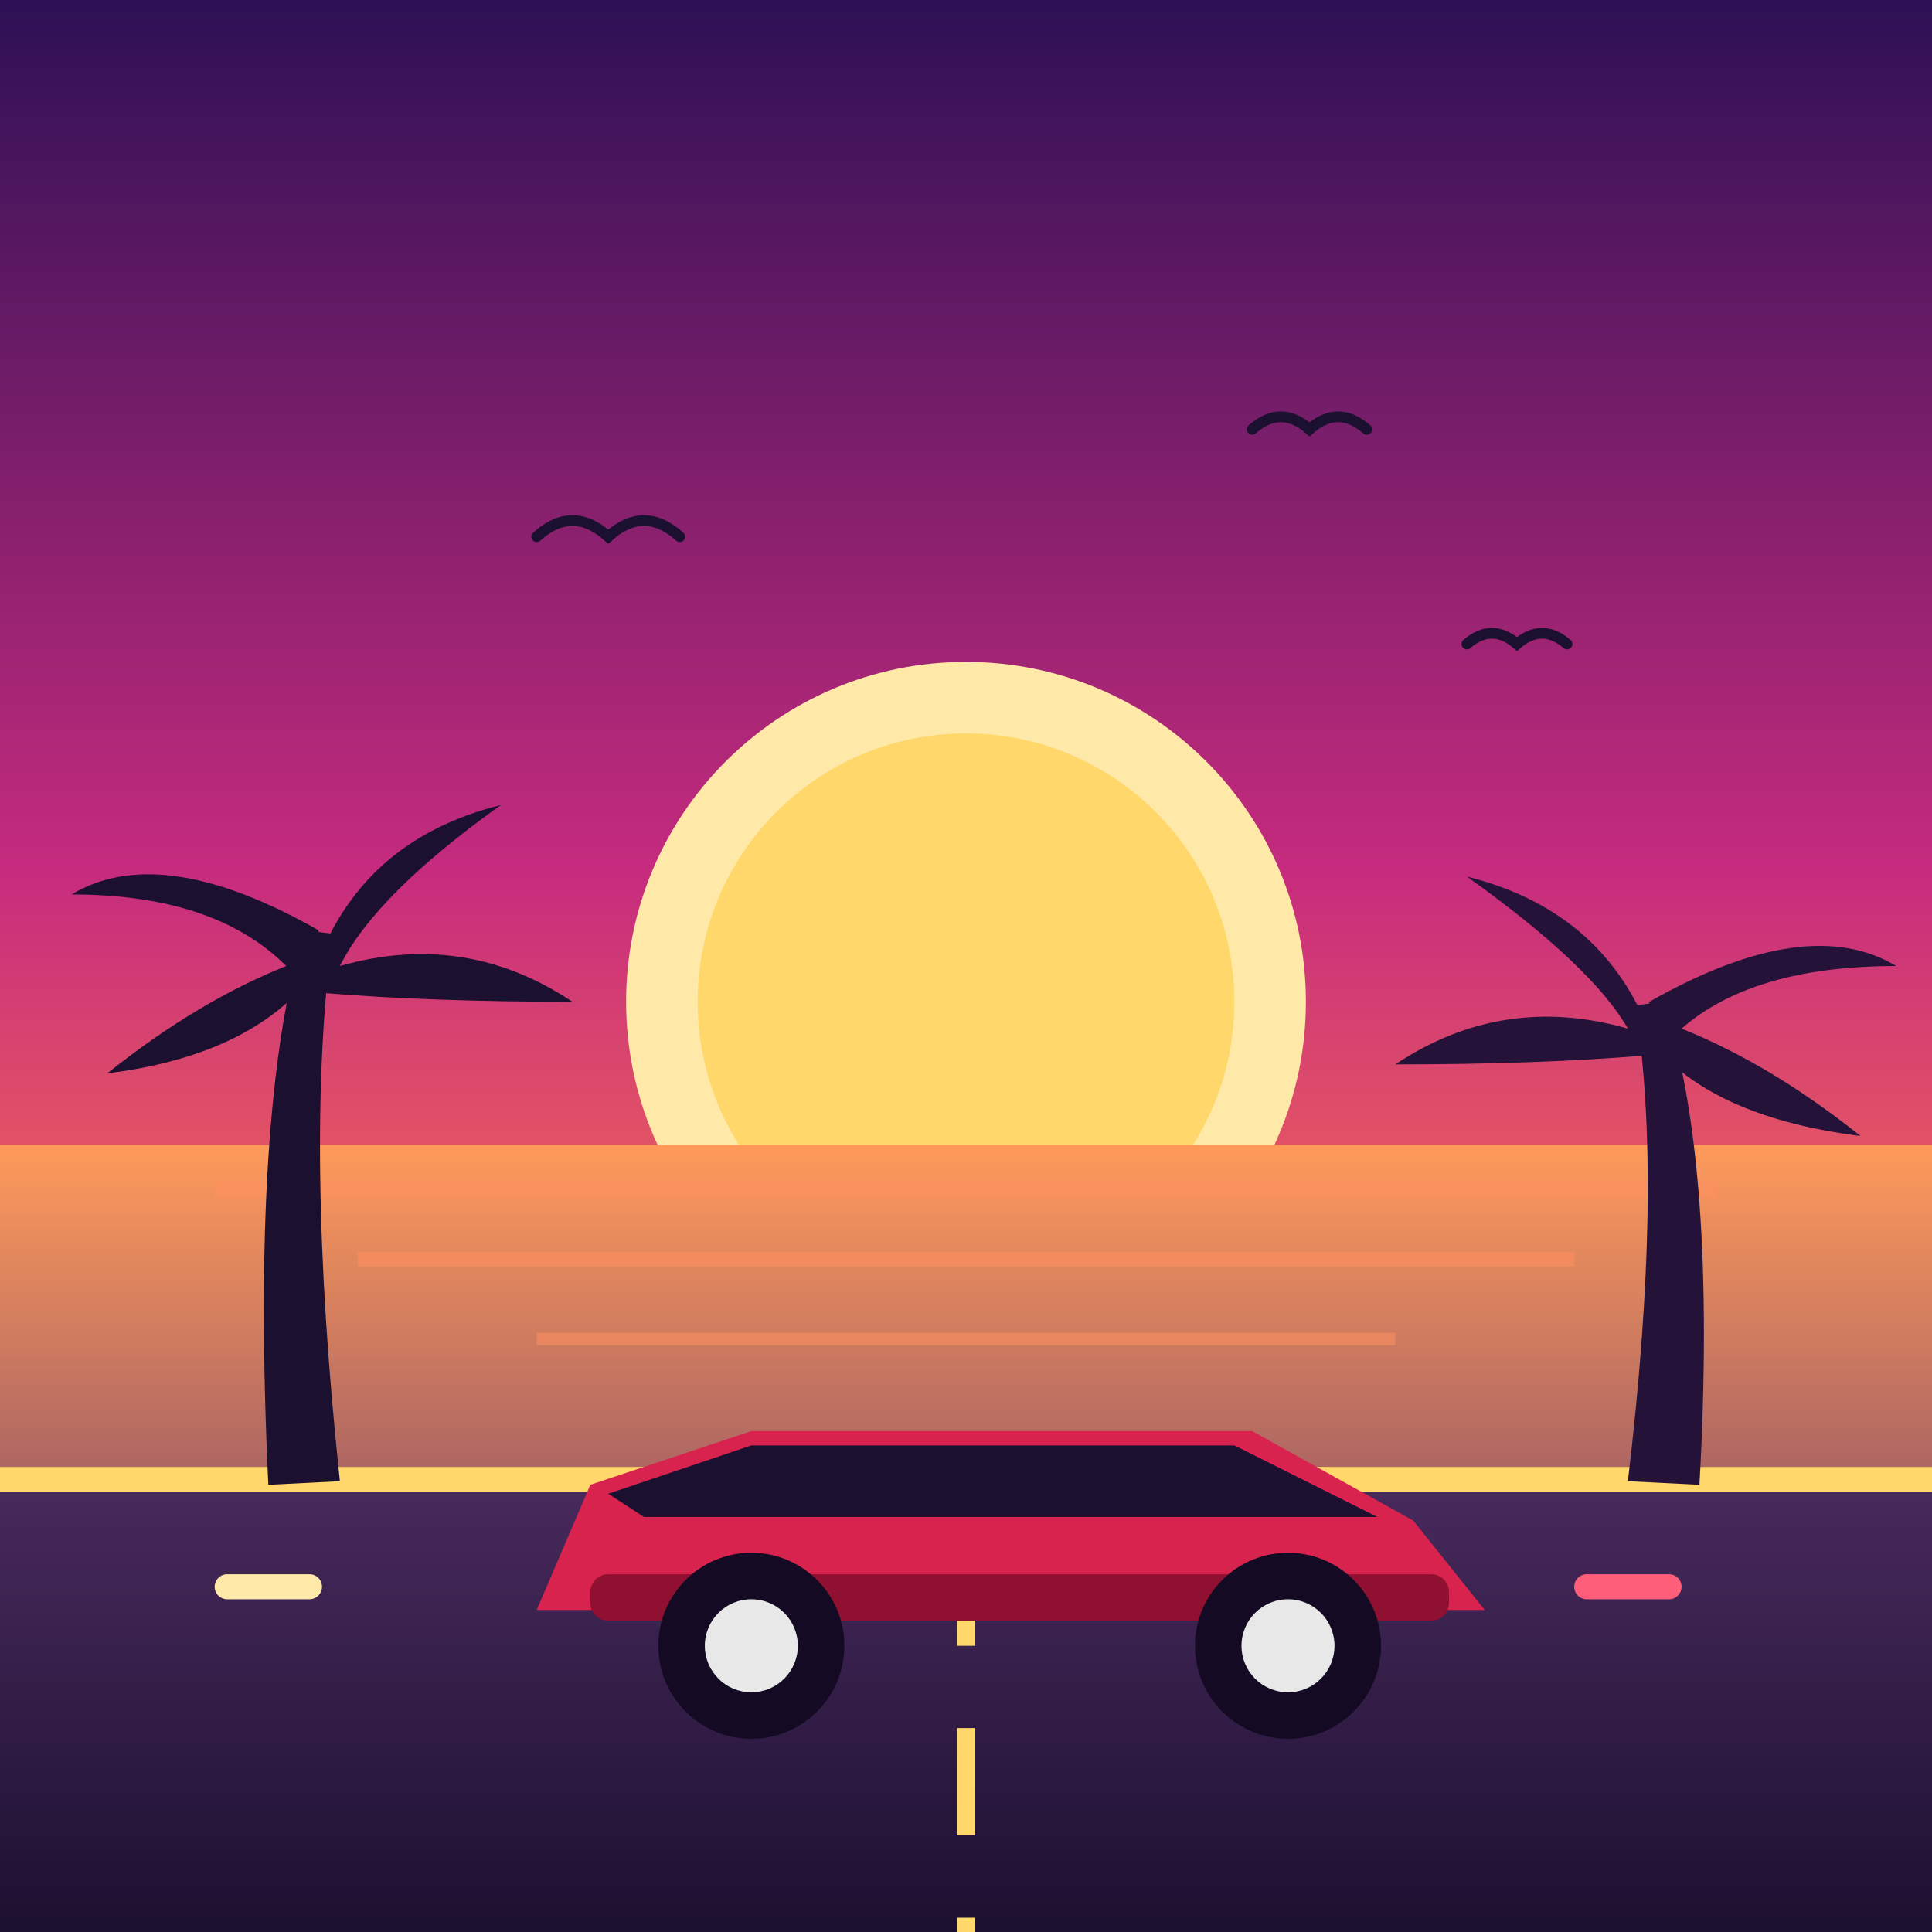
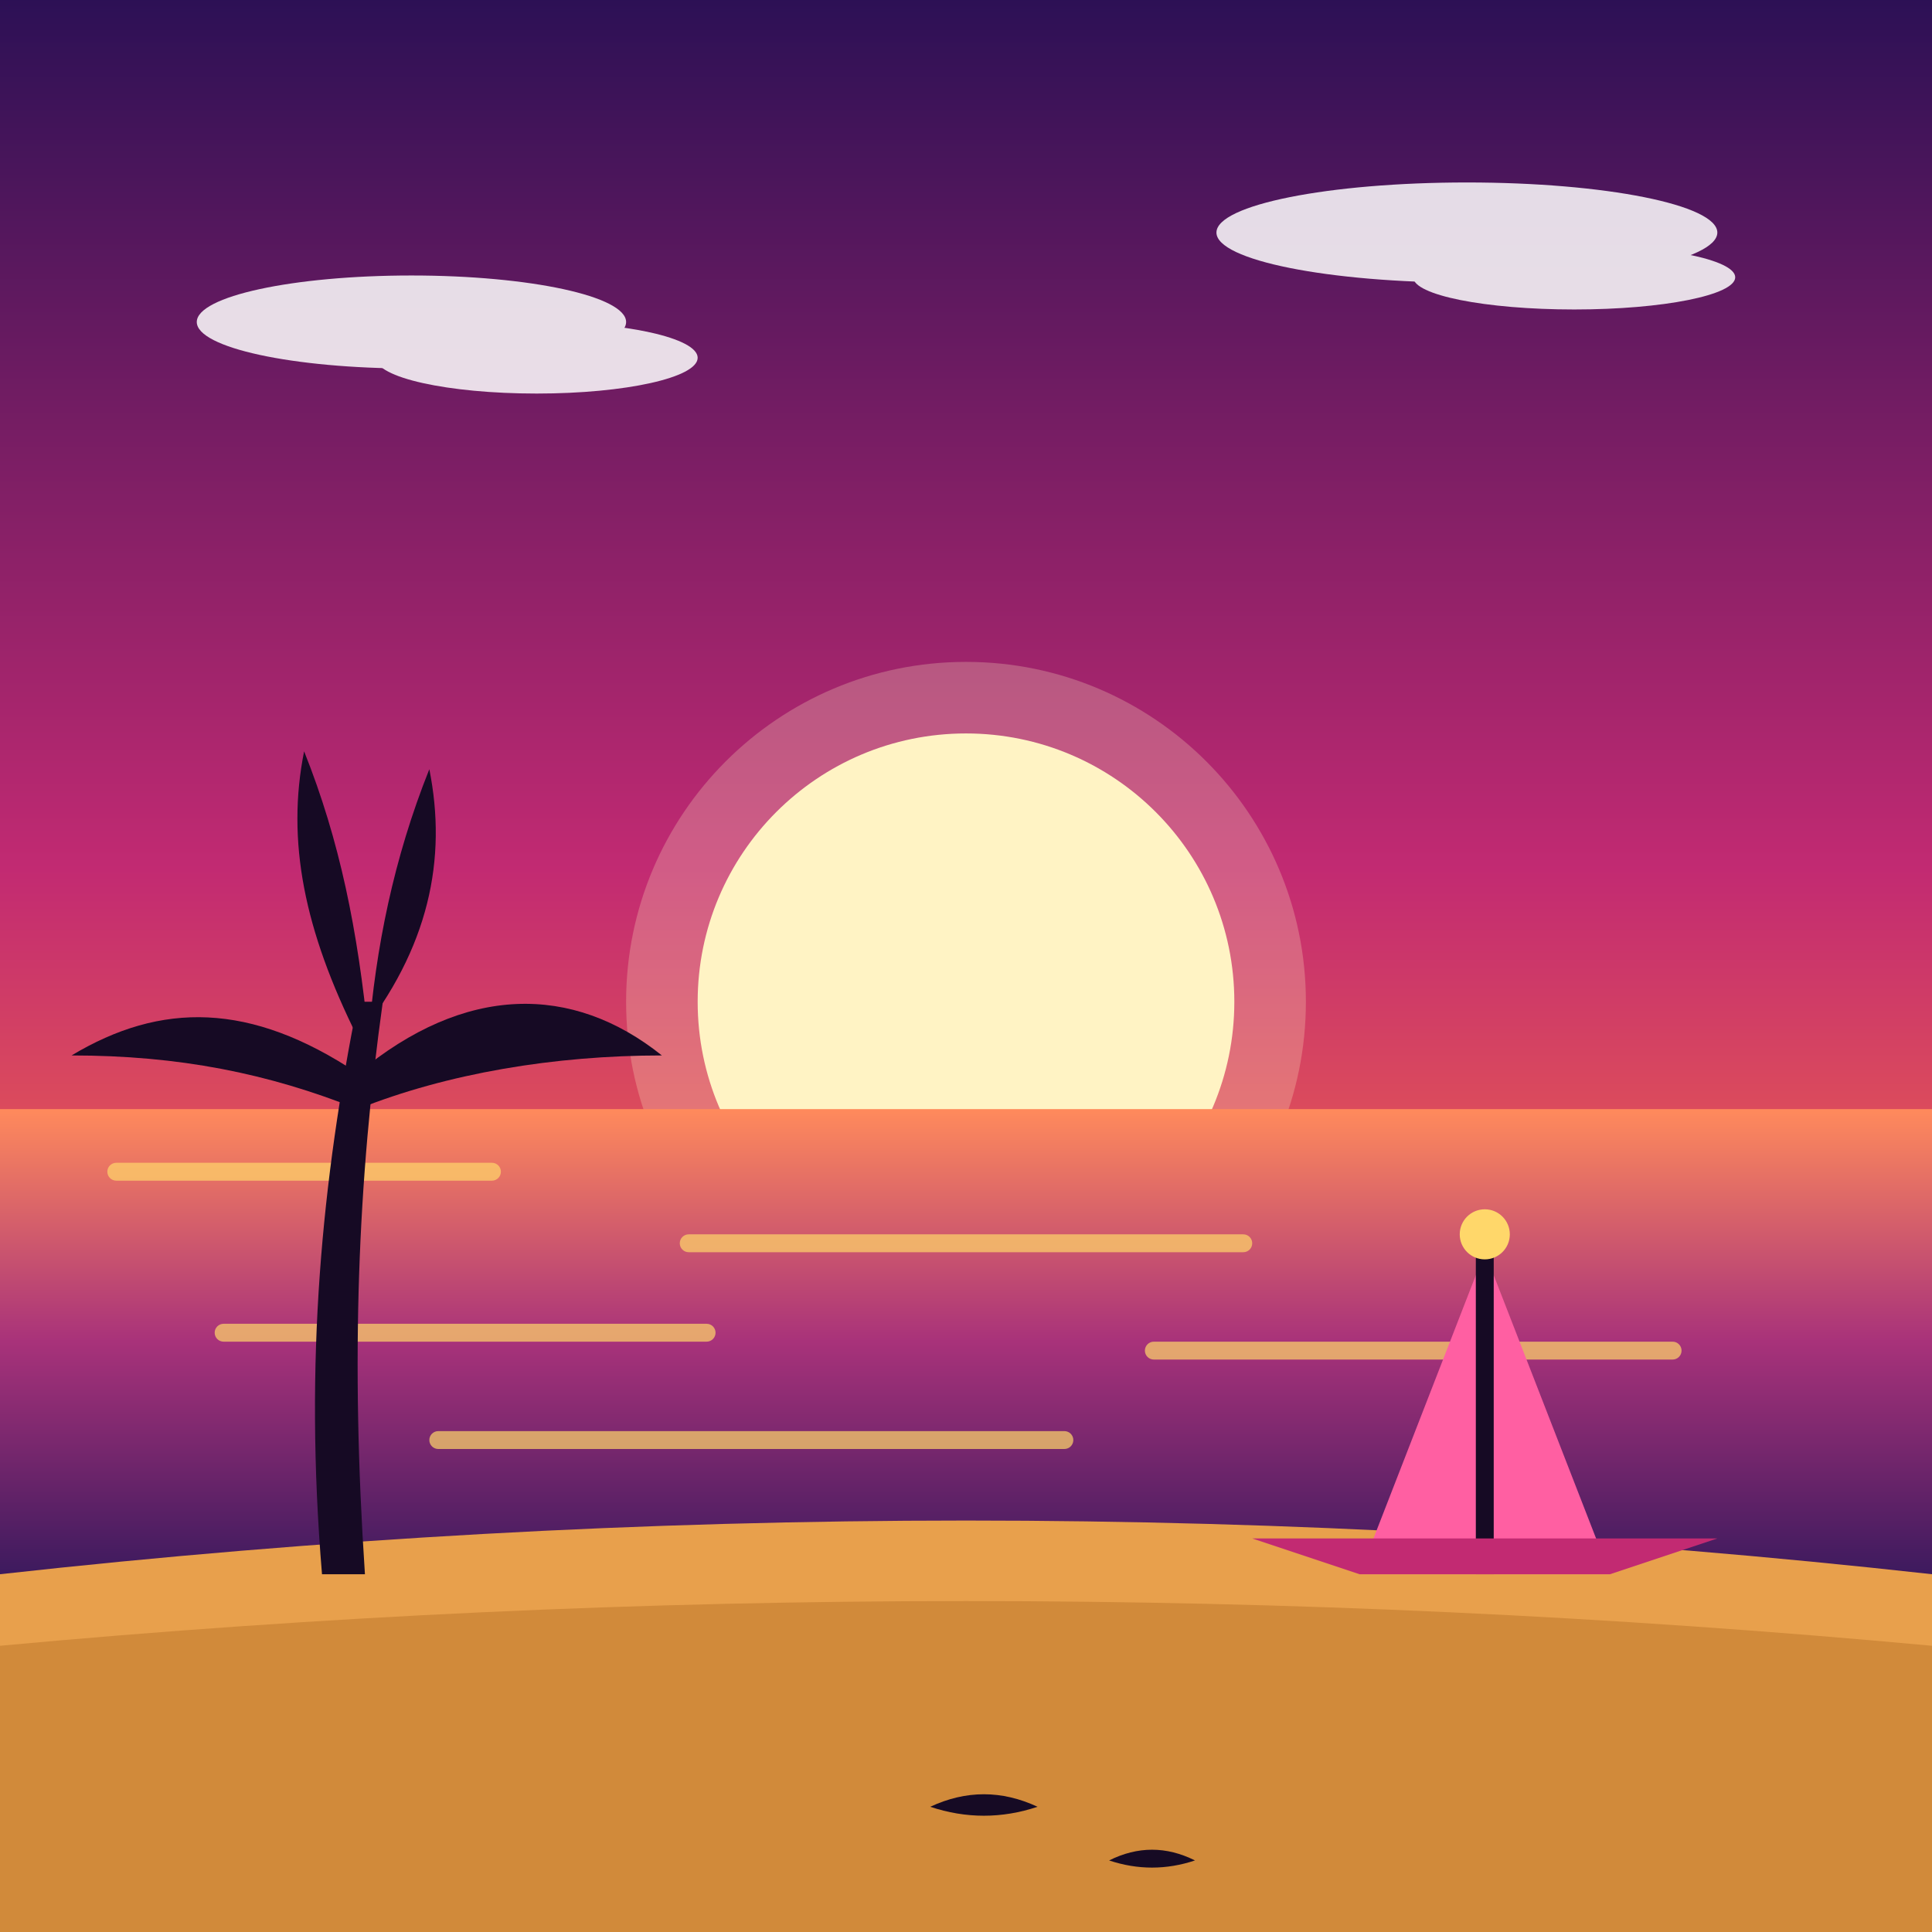
<svg xmlns="http://www.w3.org/2000/svg" viewBox="0 0 1080 1080">
  <defs>
    <linearGradient id="sky" x1="0" y1="0" x2="0" y2="1">
      <stop offset="0" stop-color="#2b1055" />
-       <stop offset=".45" stop-color="#c62b7e" />
-       <stop offset=".75" stop-color="#ff7e4a" />
-       <stop offset="1" stop-color="#ffc46b" />
+       <stop offset="0.45" stop-color="#c22a72" />
+       <stop offset="0.75" stop-color="#ff7a3d" />
+       <stop offset="1" stop-color="#ffd76a" />
    </linearGradient>
    <linearGradient id="sea" x1="0" y1="0" x2="0" y2="1">
-       <stop offset="0" stop-color="#ff9a5a" />
-       <stop offset="1" stop-color="#3b1d6e" />
-     </linearGradient>
-     <linearGradient id="road" x1="0" y1="0" x2="0" y2="1">
-       <stop offset="0" stop-color="#4a2b5e" />
-       <stop offset="1" stop-color="#1c1030" />
+       <stop offset="0" stop-color="#ff8a5c" />
+       <stop offset="0.5" stop-color="#a8327a" />
+       <stop offset="1" stop-color="#3d1a5e" />
    </linearGradient>
  </defs>
  <rect width="1080" height="1080" fill="url(#sky)" />
-   <circle cx="540" cy="560" r="190" fill="#ffe9a8" />
-   <circle cx="540" cy="560" r="150" fill="#ffd76a" />
-   <rect x="0" y="640" width="1080" height="440" fill="url(#sea)" />
-   <g fill="#ff8f5e" opacity=".55">
-     <rect x="120" y="660" width="840" height="10" />
-     <rect x="200" y="700" width="680" height="8" />
-     <rect x="300" y="745" width="480" height="7" />
+   <circle cx="540" cy="560" r="150" fill="#fff3c4" />
+   <circle cx="540" cy="560" r="190" fill="#fff3c4" opacity="0.25" />
+   <g fill="#ffffff" opacity="0.85">
+     <ellipse cx="230" cy="180" rx="120" ry="26" />
+     <ellipse cx="300" cy="200" rx="90" ry="20" />
+     <ellipse cx="820" cy="130" rx="140" ry="28" />
+     <ellipse cx="880" cy="155" rx="90" ry="18" />
  </g>
-   <rect x="0" y="820" width="1080" height="260" fill="url(#road)" />
-   <rect x="0" y="820" width="1080" height="14" fill="#ffd76a" />
-   <g stroke="#ffd76a" stroke-width="10" stroke-dasharray="60 46">
-     <line x1="540" y1="860" x2="540" y2="1080" />
+   <rect y="620" width="1080" height="260" fill="url(#sea)" />
+   <g fill="#ffd76a" opacity="0.7">
+     <rect x="60" y="650" width="220" height="10" rx="5" />
+     <rect x="380" y="690" width="320" height="10" rx="5" />
+     <rect x="120" y="740" width="280" height="10" rx="5" />
+     <rect x="640" y="750" width="300" height="10" rx="5" />
+     <rect x="240" y="800" width="360" height="10" rx="5" />
  </g>
-   <g fill="#1c1030">
-     <path d="M150 830 Q140 620 170 520 L186 522 Q170 640 190 828 Z" />
-     <path d="M178 520 Q90 470 40 500 Q120 500 160 540 Q110 560 60 600 Q140 590 175 545 Q200 470 280 450 Q210 500 190 540 Q260 520 320 560 Q240 560 180 555 Z" />
-   </g>
-   <g fill="#241239">
-     <path d="M950 830 Q960 650 930 560 L914 562 Q930 660 910 828 Z" />
-     <path d="M922 560 Q1010 510 1060 540 Q980 540 940 575 Q990 595 1040 635 Q960 625 925 585 Q900 510 820 490 Q890 540 910 575 Q840 555 780 595 Q860 595 920 590 Z" />
+   <path d="M0 880 Q 540 820 1080 880 L1080 1080 L0 1080 Z" fill="#e8a04c" />
+   <path d="M0 920 Q 540 870 1080 920 L1080 1080 L0 1080 Z" fill="#d18a3a" />
+   <g fill="#160a24">
+     <path d="M180 880 C 170 760 180 660 200 560 L 214 560 C 200 660 196 760 204 880 Z" />
+     <path d="M200 600 C 140 560 90 560 40 590 C 100 590 150 600 200 620 Z" />
+     <path d="M200 600 C 260 550 320 550 370 590 C 310 590 250 600 200 620 Z" />
+     <path d="M200 580 C 170 520 160 470 170 420 C 190 470 200 520 206 580 Z" />
+     <path d="M200 580 C 240 530 250 480 240 430 C 220 480 210 530 206 580 Z" />
  </g>
  <g>
-     <path d="M300 900 L330 830 L420 800 L700 800 L790 850 L830 900 Z" fill="#d9234f" />
-     <path d="M340 835 L420 808 L690 808 L770 848 L360 848 Z" fill="#1c1030" />
-     <rect x="330" y="880" width="480" height="26" rx="10" fill="#8f1030" />
-     <circle cx="420" cy="920" r="52" fill="#140a24" />
-     <circle cx="420" cy="920" r="26" fill="#e8e8e8" />
-     <circle cx="720" cy="920" r="52" fill="#140a24" />
-     <circle cx="720" cy="920" r="26" fill="#e8e8e8" />
-     <rect x="120" y="880" width="60" height="14" rx="7" fill="#ffe9a8" />
-     <rect x="880" y="880" width="60" height="14" rx="7" fill="#ff5e7a" />
+     <path d="M760 880 L 900 880 L 830 700 Z" fill="#ff5fa2" />
+     <path d="M830 700 L 830 880" stroke="#160a24" stroke-width="10" />
+     <path d="M700 860 L 960 860 L 900 880 L 760 880 Z" fill="#c22a72" />
+     <circle cx="830" cy="690" r="14" fill="#ffd76a" />
  </g>
-   <g stroke="#1c1030" stroke-width="6" fill="none" stroke-linecap="round">
-     <path d="M300 300 q20 -18 40 0 q20 -18 40 0" />
-     <path d="M700 240 q16 -14 32 0 q16 -14 32 0" />
-     <path d="M820 360 q14 -12 28 0 q14 -12 28 0" />
+   <g fill="#160a24">
+     <path d="M520 1010 q 30 -14 60 0 q -30 10 -60 0 Z" />
+     <path d="M620 1040 q 24 -12 48 0 q -24 8 -48 0 Z" />
  </g>
</svg>
